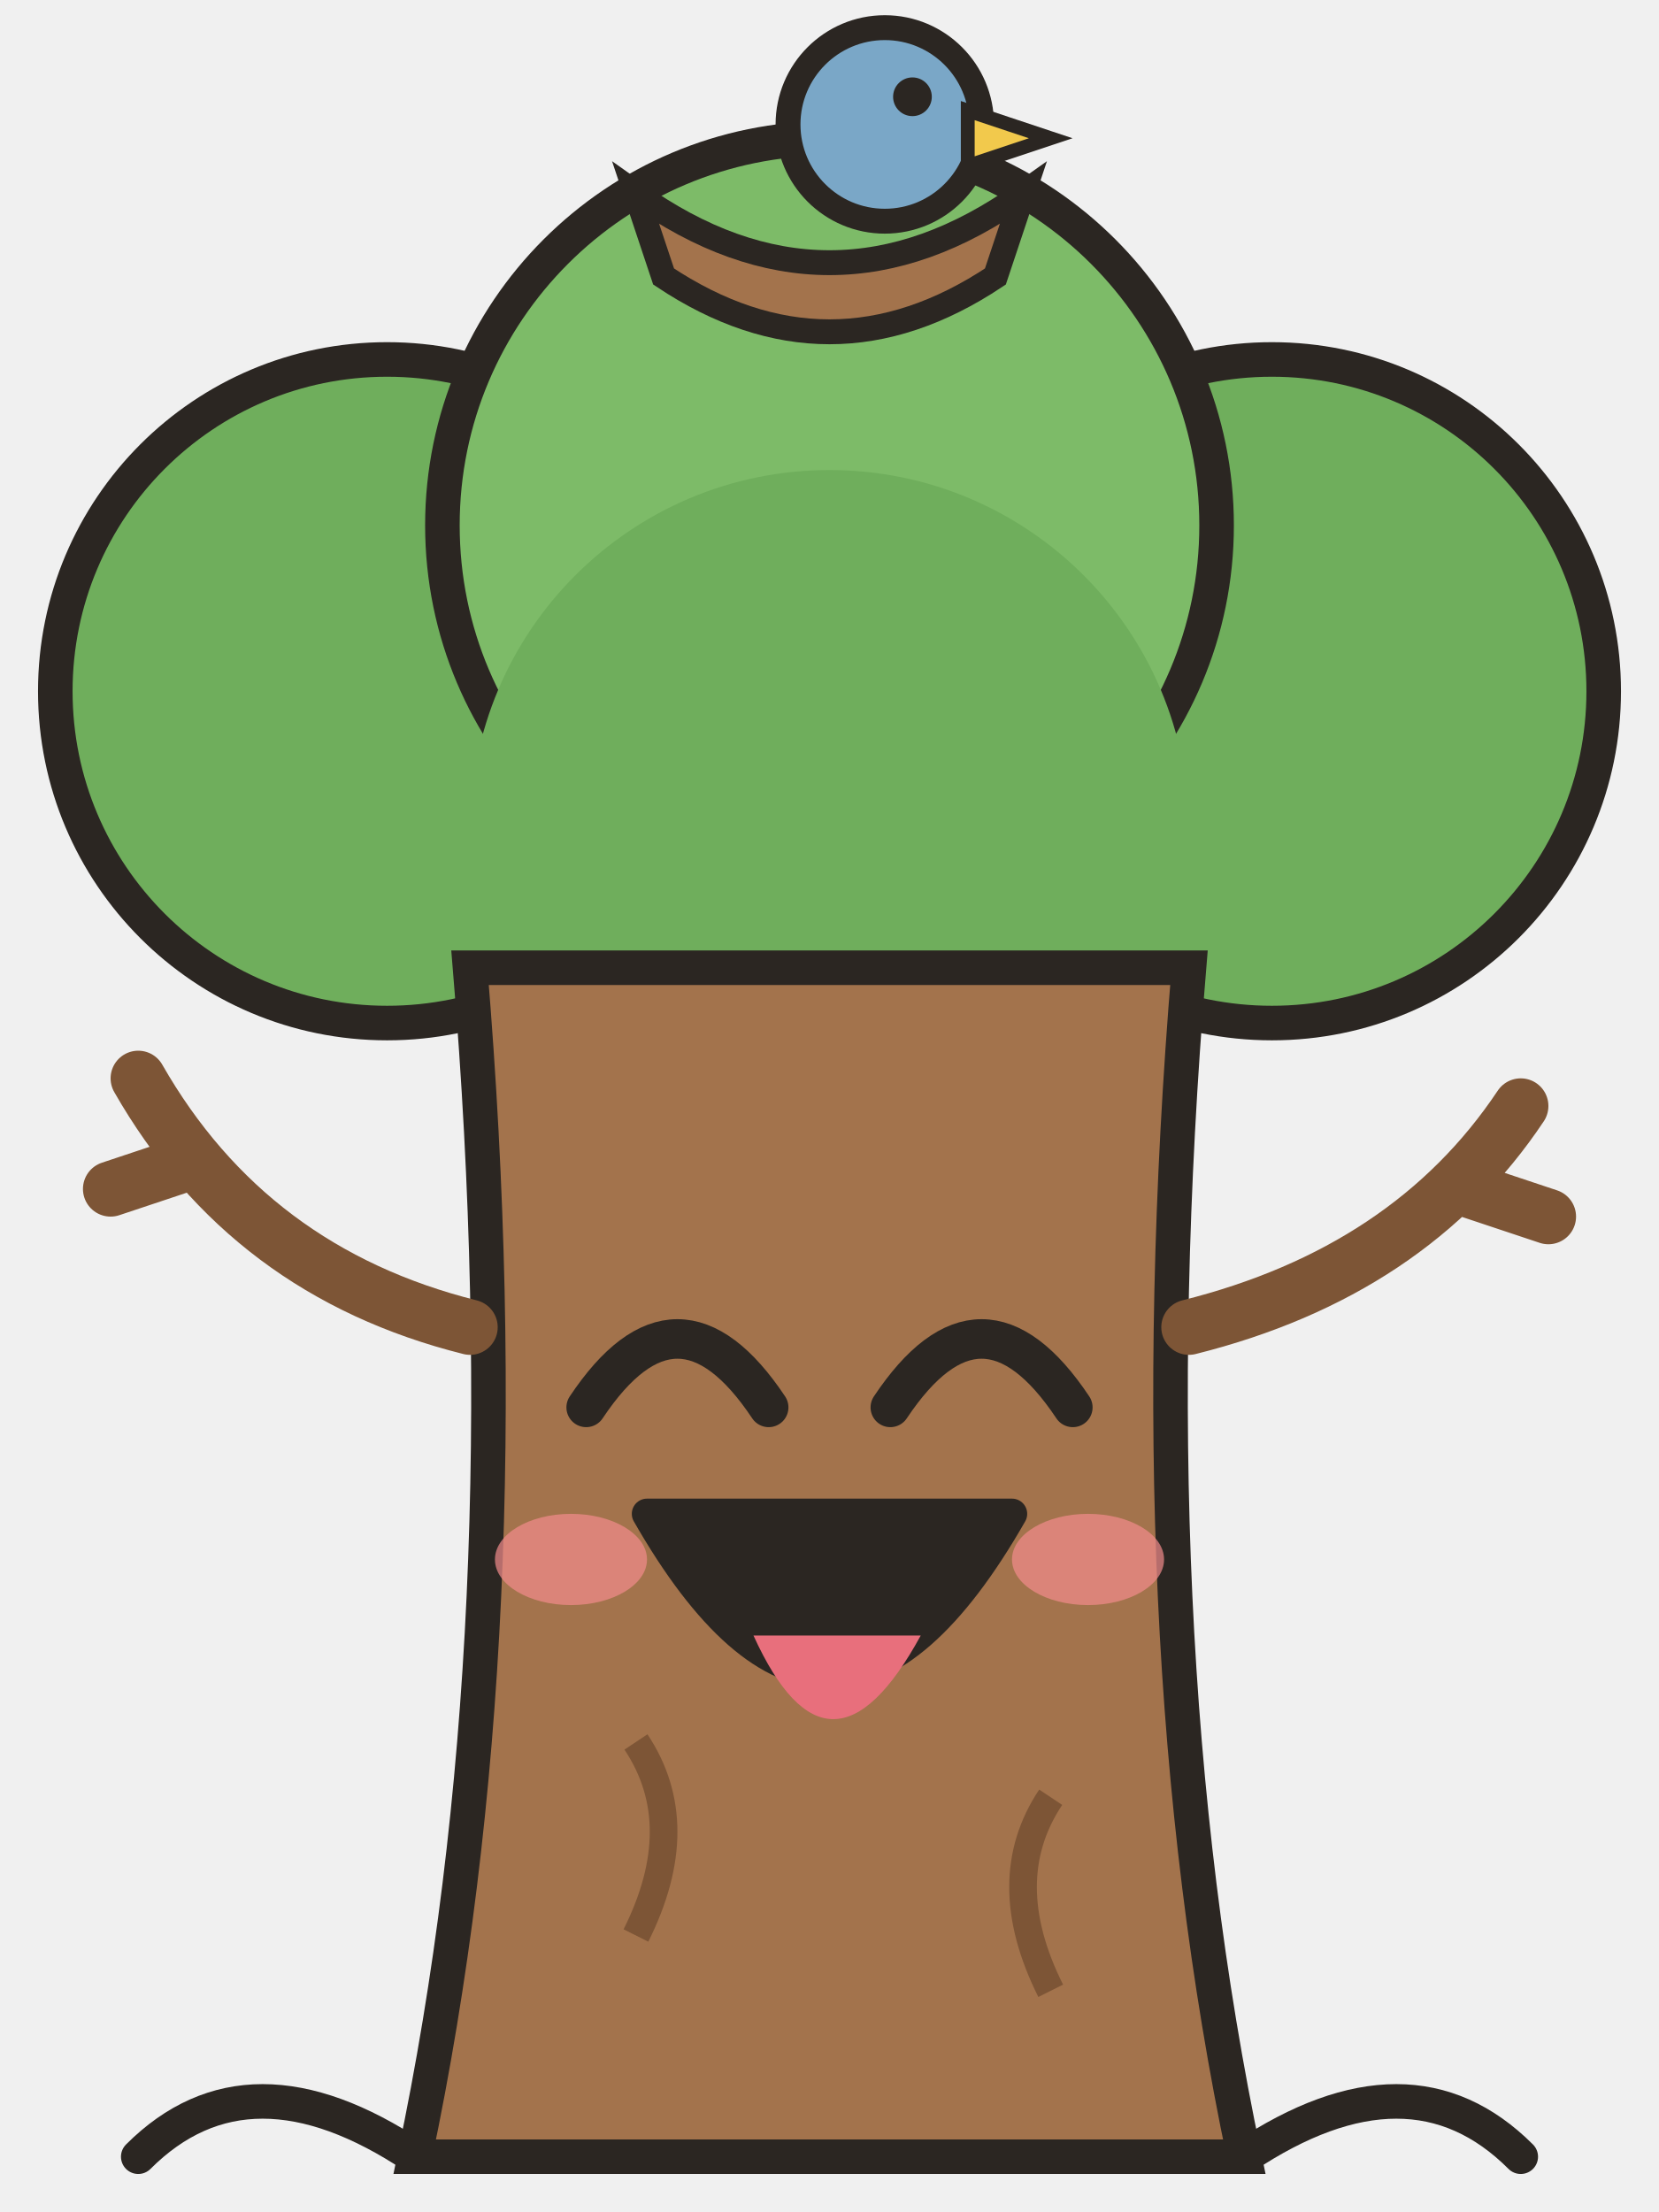
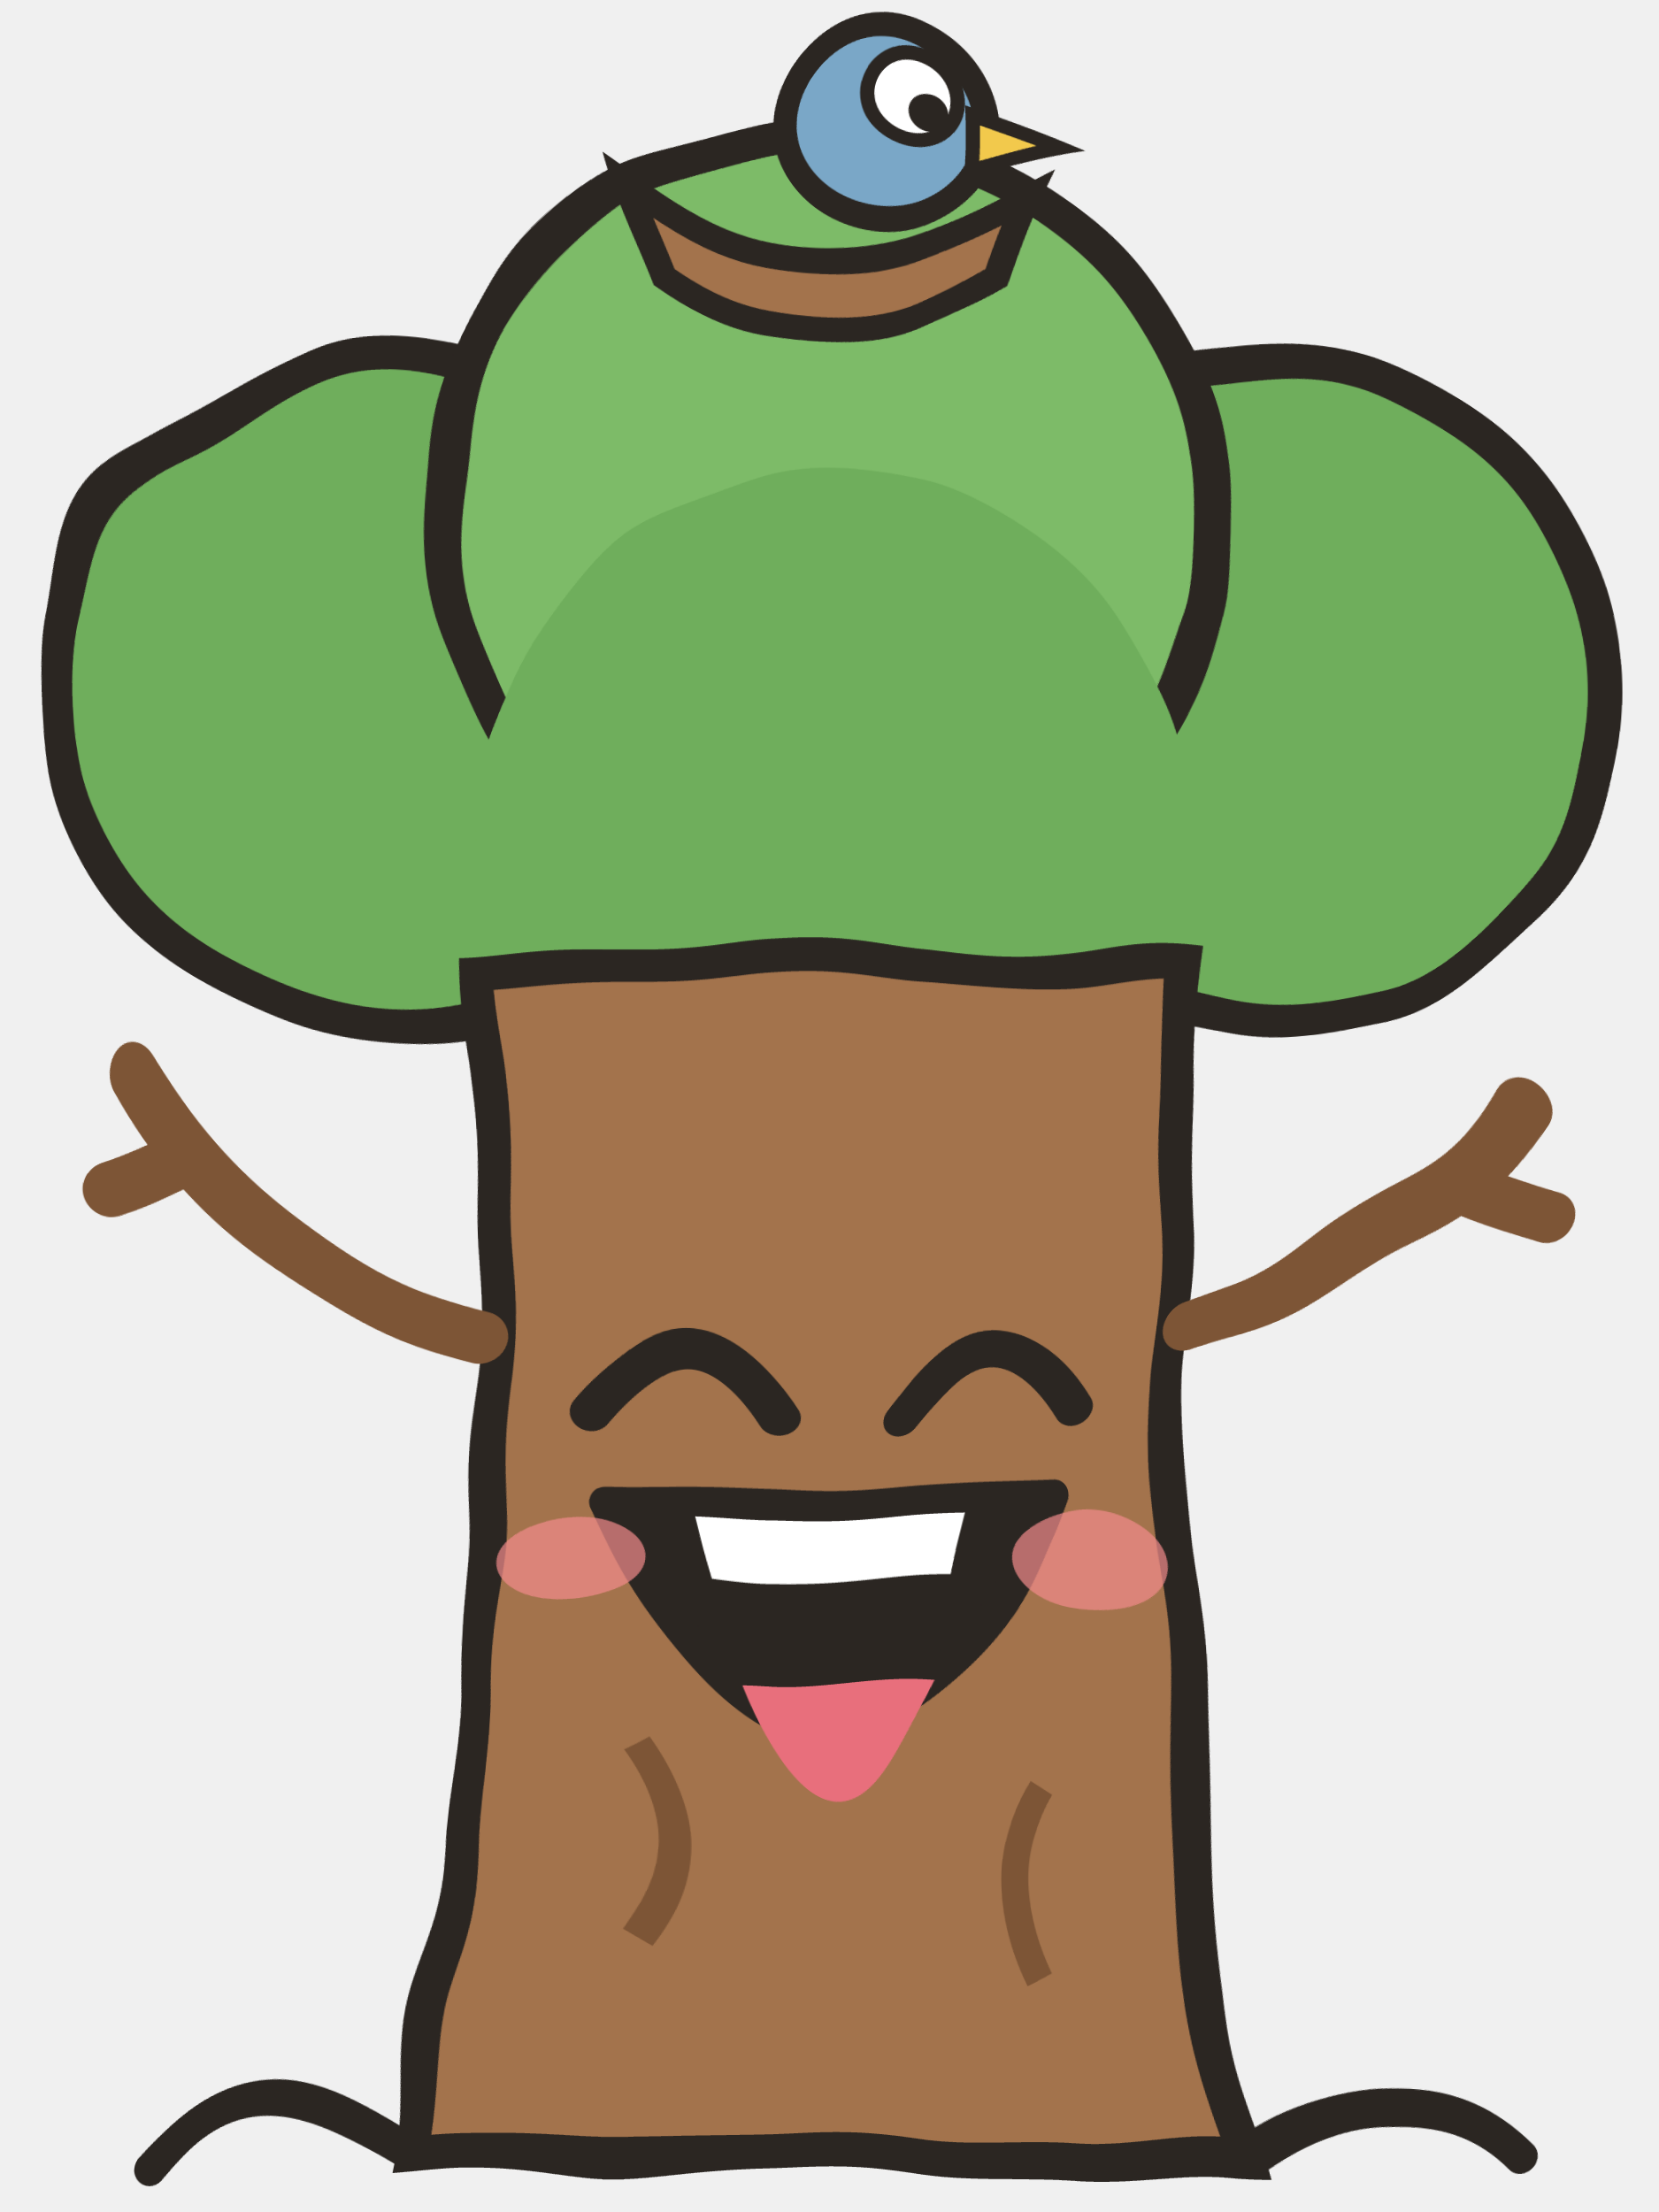
<svg xmlns="http://www.w3.org/2000/svg" overflow="visible" viewBox="0 0 120 160" width="120" height="160">
-   <circle cx="28" cy="50" r="24" fill="#6fae5c" stroke="#2b2622" stroke-width="2.5" />
-   <circle cx="92" cy="50" r="24" fill="#6fae5c" stroke="#2b2622" stroke-width="2.5" />
-   <circle cx="60" cy="38" r="28" fill="#7dbb68" stroke="#2b2622" stroke-width="2.5" />
-   <circle cx="60" cy="60" r="26" fill="#6fae5c" />
-   <path d="M46 14 Q60 24 74 14 L72 20 Q60 28 48 20 Z" fill="#a3734c" stroke="#2b2622" stroke-width="1.8" />
-   <circle cx="64" cy="9" r="7" fill="#7aa7c7" stroke="#2b2622" stroke-width="1.8" />
-   <path d="M70 8 L76 10 L70 12 Z" fill="#f2c94c" stroke="#2b2622" stroke-width="1" />
-   <circle cx="66" cy="7" r="1.4" fill="#2b2622" />
-   <path d="M30 156 Q38 118 34 70 L86 70 Q82 118 90 156 Z" fill="#a3734c" stroke="#2b2622" stroke-width="2.5" />
-   <path d="M30 156 Q18 148 10 156 M90 156 Q102 148 110 156" stroke="#2b2622" stroke-width="2.5" fill="none" stroke-linecap="round" />
-   <path d="M34 96 Q18 92 10 78 M14 84 L8 86" stroke="#7d5536" stroke-width="4" fill="none" stroke-linecap="round" />
-   <path d="M86 96 Q102 92 110 80 M106 86 L112 88" stroke="#7d5536" stroke-width="4" fill="none" stroke-linecap="round" />
-   <path d="M46 140 Q50 132 46 126 M76 144 Q72 136 76 130" stroke="#7d5536" stroke-width="2" fill="none" />
-   <path d="M42.4 101.8 Q49 91.9 55.6 101.8" stroke="#2b2622" stroke-width="2.86" stroke-linecap="round" stroke-linejoin="round" fill="none" />
-   <path d="M64.4 101.8 Q71 91.9 77.6 101.8" stroke="#2b2622" stroke-width="2.86" stroke-linecap="round" stroke-linejoin="round" fill="none" />
-   <path d="M46.8 109.5 Q60 132.6 73.2 109.5 Z" fill="#2b2622" stroke="#2b2622" stroke-width="2.2" stroke-linejoin="round" />
-   <path d="M54.5 118.3 Q60 130.4 66.6 118.3 Z" fill="#e86f7c" />
-   <ellipse cx="41.3" cy="112.8" rx="5.5" ry="3.3" fill="#f28b8b" opacity="0.7" />
-   <ellipse cx="78.7" cy="112.8" rx="5.5" ry="3.3" fill="#f28b8b" opacity="0.7" />
+   <defs>
+     <filter id="wobble" x="-10%" y="-10%" width="120%" height="120%">
+       <feTurbulence type="fractalNoise" baseFrequency="0.045" numOctaves="2" seed="7" />
+       <feDisplacementMap in="SourceGraphic" scale="4" />
+     </filter>
+   </defs>
+   <g filter="url(#wobble)">
+     <circle cx="28" cy="50" r="24" fill="#6fae5c" stroke="#2b2622" stroke-width="2.5" />
+     <circle cx="92" cy="50" r="24" fill="#6fae5c" stroke="#2b2622" stroke-width="2.5" />
+     <circle cx="60" cy="38" r="28" fill="#7dbb68" stroke="#2b2622" stroke-width="2.5" />
+     <circle cx="60" cy="60" r="26" fill="#6fae5c" />
+     <path d="M46 14 Q60 24 74 14 L72 20 Q60 28 48 20 Z" fill="#a3734c" stroke="#2b2622" stroke-width="1.8" />
+     <circle cx="64" cy="9" r="7" fill="#7aa7c7" stroke="#2b2622" stroke-width="1.8" />
+     <path d="M70 8 L76 10 L70 12 Z" fill="#f2c94c" stroke="#2b2622" stroke-width="1" />
+     <circle cx="66" cy="7" r="3" fill="#fff" stroke="#2b2622" stroke-width="1" />
+     <circle cx="67" cy="8" r="1.3" fill="#2b2622" />
+     <path d="M30 156 Q38 118 34 70 L86 70 Q82 118 90 156 Z" fill="#a3734c" stroke="#2b2622" stroke-width="2.5" />
+     <path d="M30 156 Q18 148 10 156 M90 156 Q102 148 110 156" stroke="#2b2622" stroke-width="2.5" fill="none" stroke-linecap="round" />
+     <path d="M34 96 Q18 92 10 78 M14 84 L8 86" stroke="#7d5536" stroke-width="4" fill="none" stroke-linecap="round" />
+     <path d="M86 96 Q102 92 110 80 M106 86 L112 88" stroke="#7d5536" stroke-width="4" fill="none" stroke-linecap="round" />
+     <path d="M46 140 Q50 132 46 126 M76 144 Q72 136 76 130" stroke="#7d5536" stroke-width="2" fill="none" />
+     <path d="M42.4 101.8 Q49 91.9 55.6 101.8" stroke="#2b2622" stroke-width="2.86" stroke-linecap="round" stroke-linejoin="round" fill="none" />
+     <path d="M64.4 101.8 Q71 91.9 77.6 101.8" stroke="#2b2622" stroke-width="2.86" stroke-linecap="round" stroke-linejoin="round" fill="none" />
+     <path d="M43.5 108.4 Q60 141.4 76.5 108.4 Z" fill="#2b2622" stroke="#2b2622" stroke-width="2.2" stroke-linejoin="round" />
+     <path d="M53.4 121.6 Q60 138.1 67.7 121.6 Z" fill="#e86f7c" />
+     <path d="M50.1 109.5 L69.9 109.5 L68.8 113.9 L51.2 113.9 Z" fill="#fff" />
+     <ellipse cx="41.3" cy="112.8" rx="5.5" ry="3.3" fill="#f28b8b" opacity="0.7" />
+     <ellipse cx="78.7" cy="112.8" rx="5.5" ry="3.3" fill="#f28b8b" opacity="0.7" />
+   </g>
</svg>
